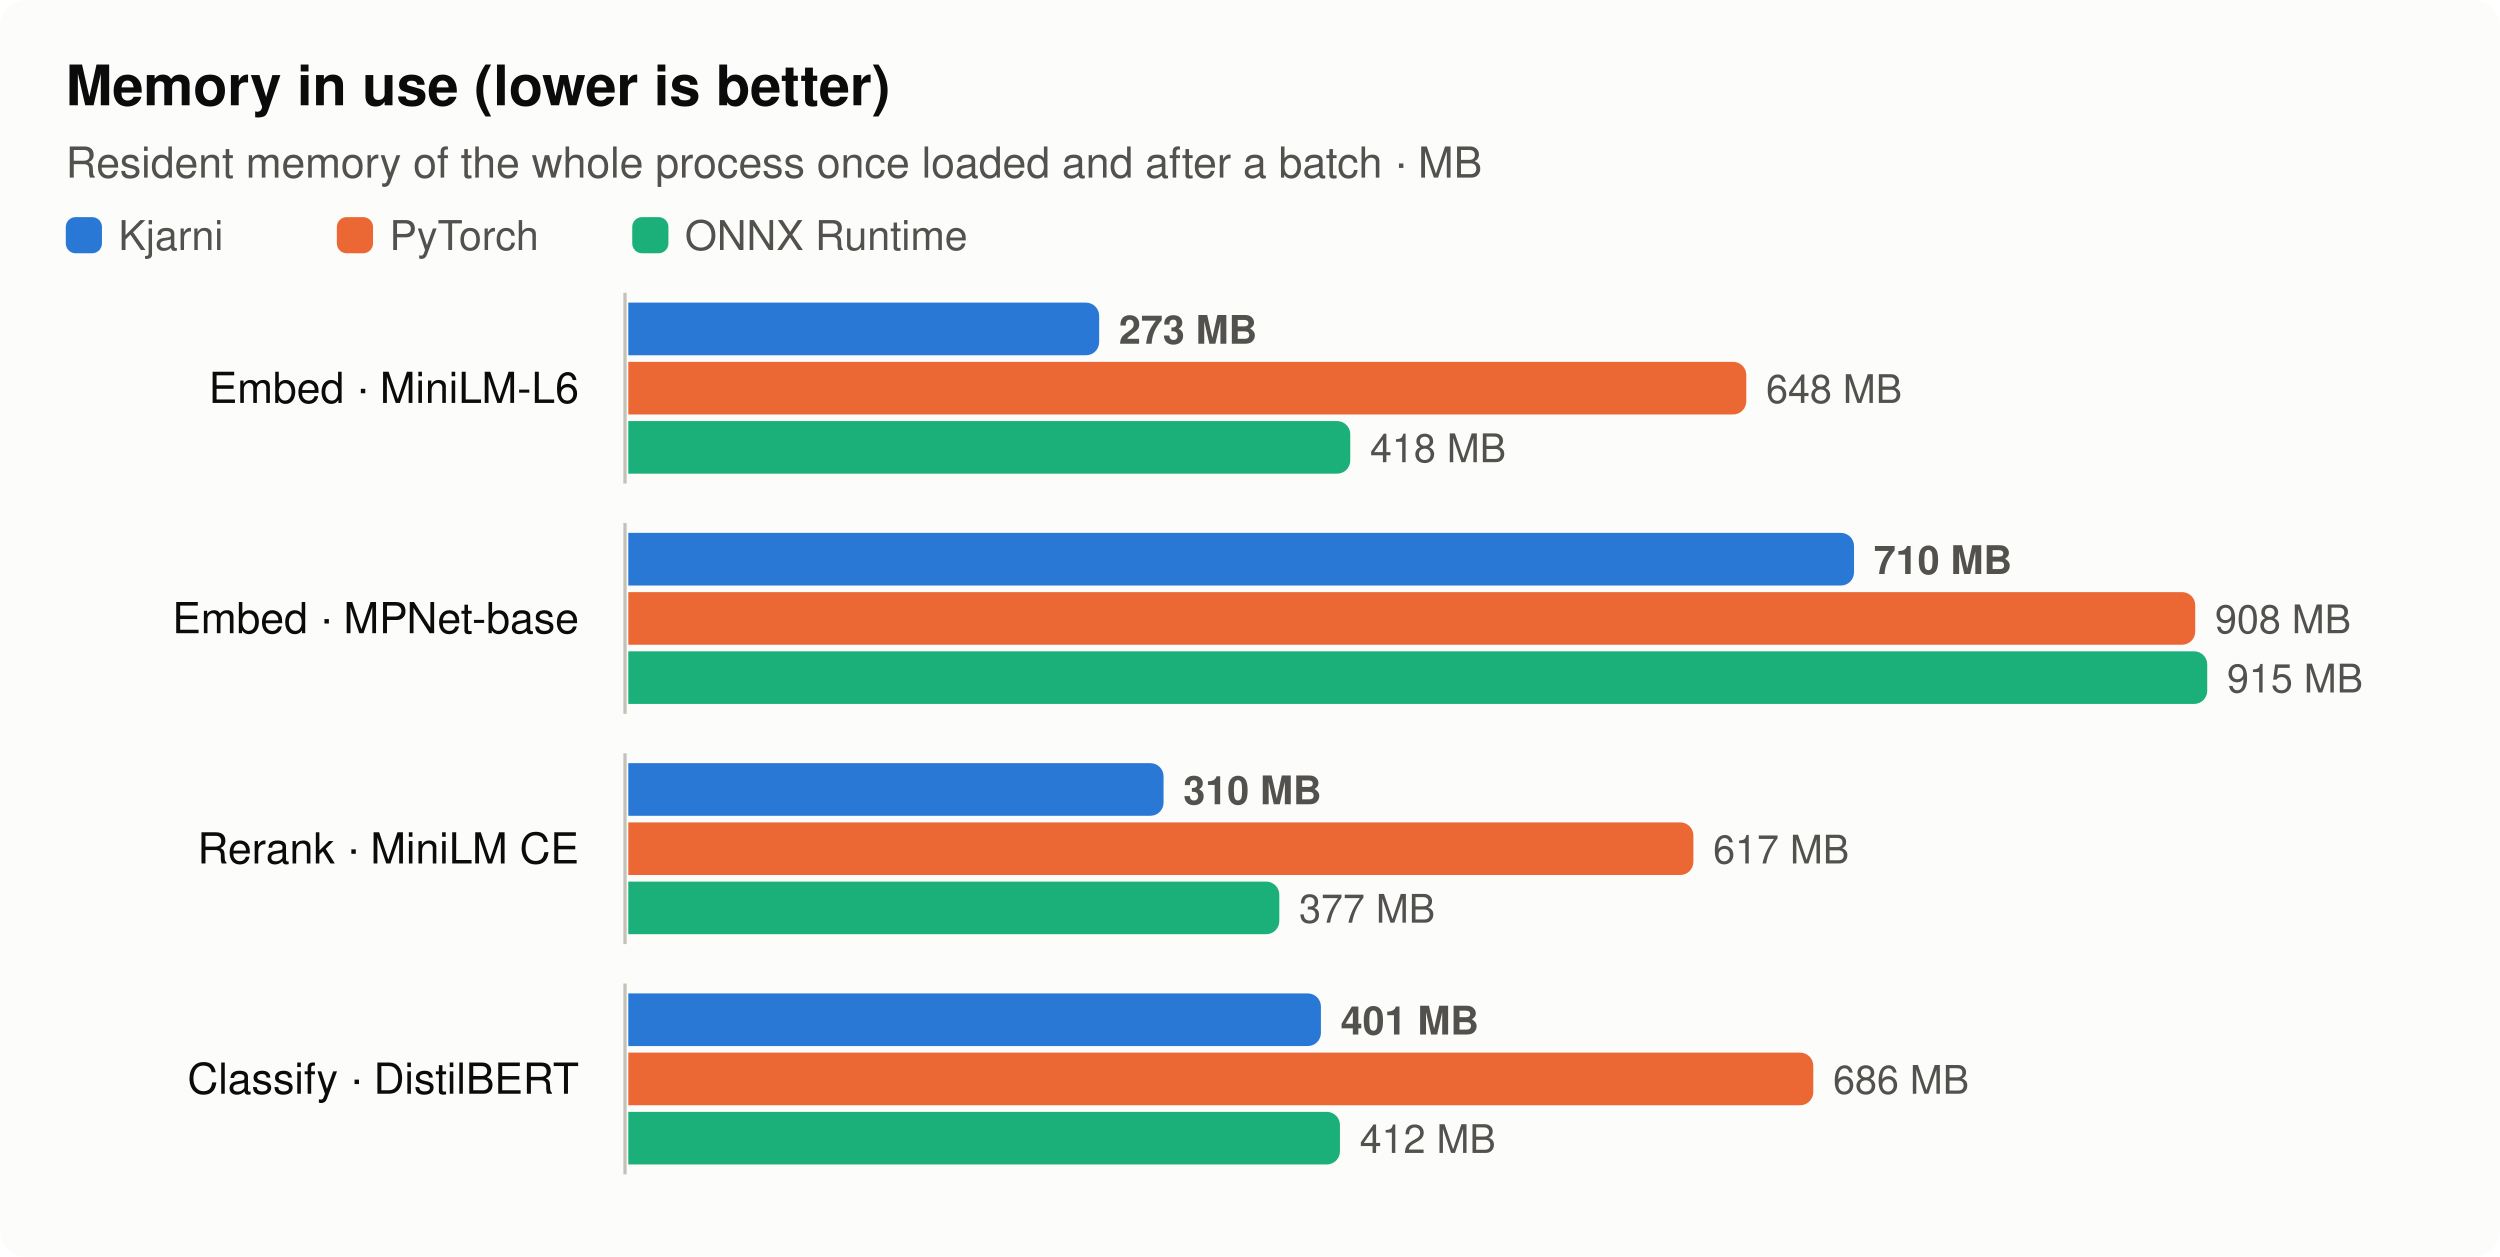
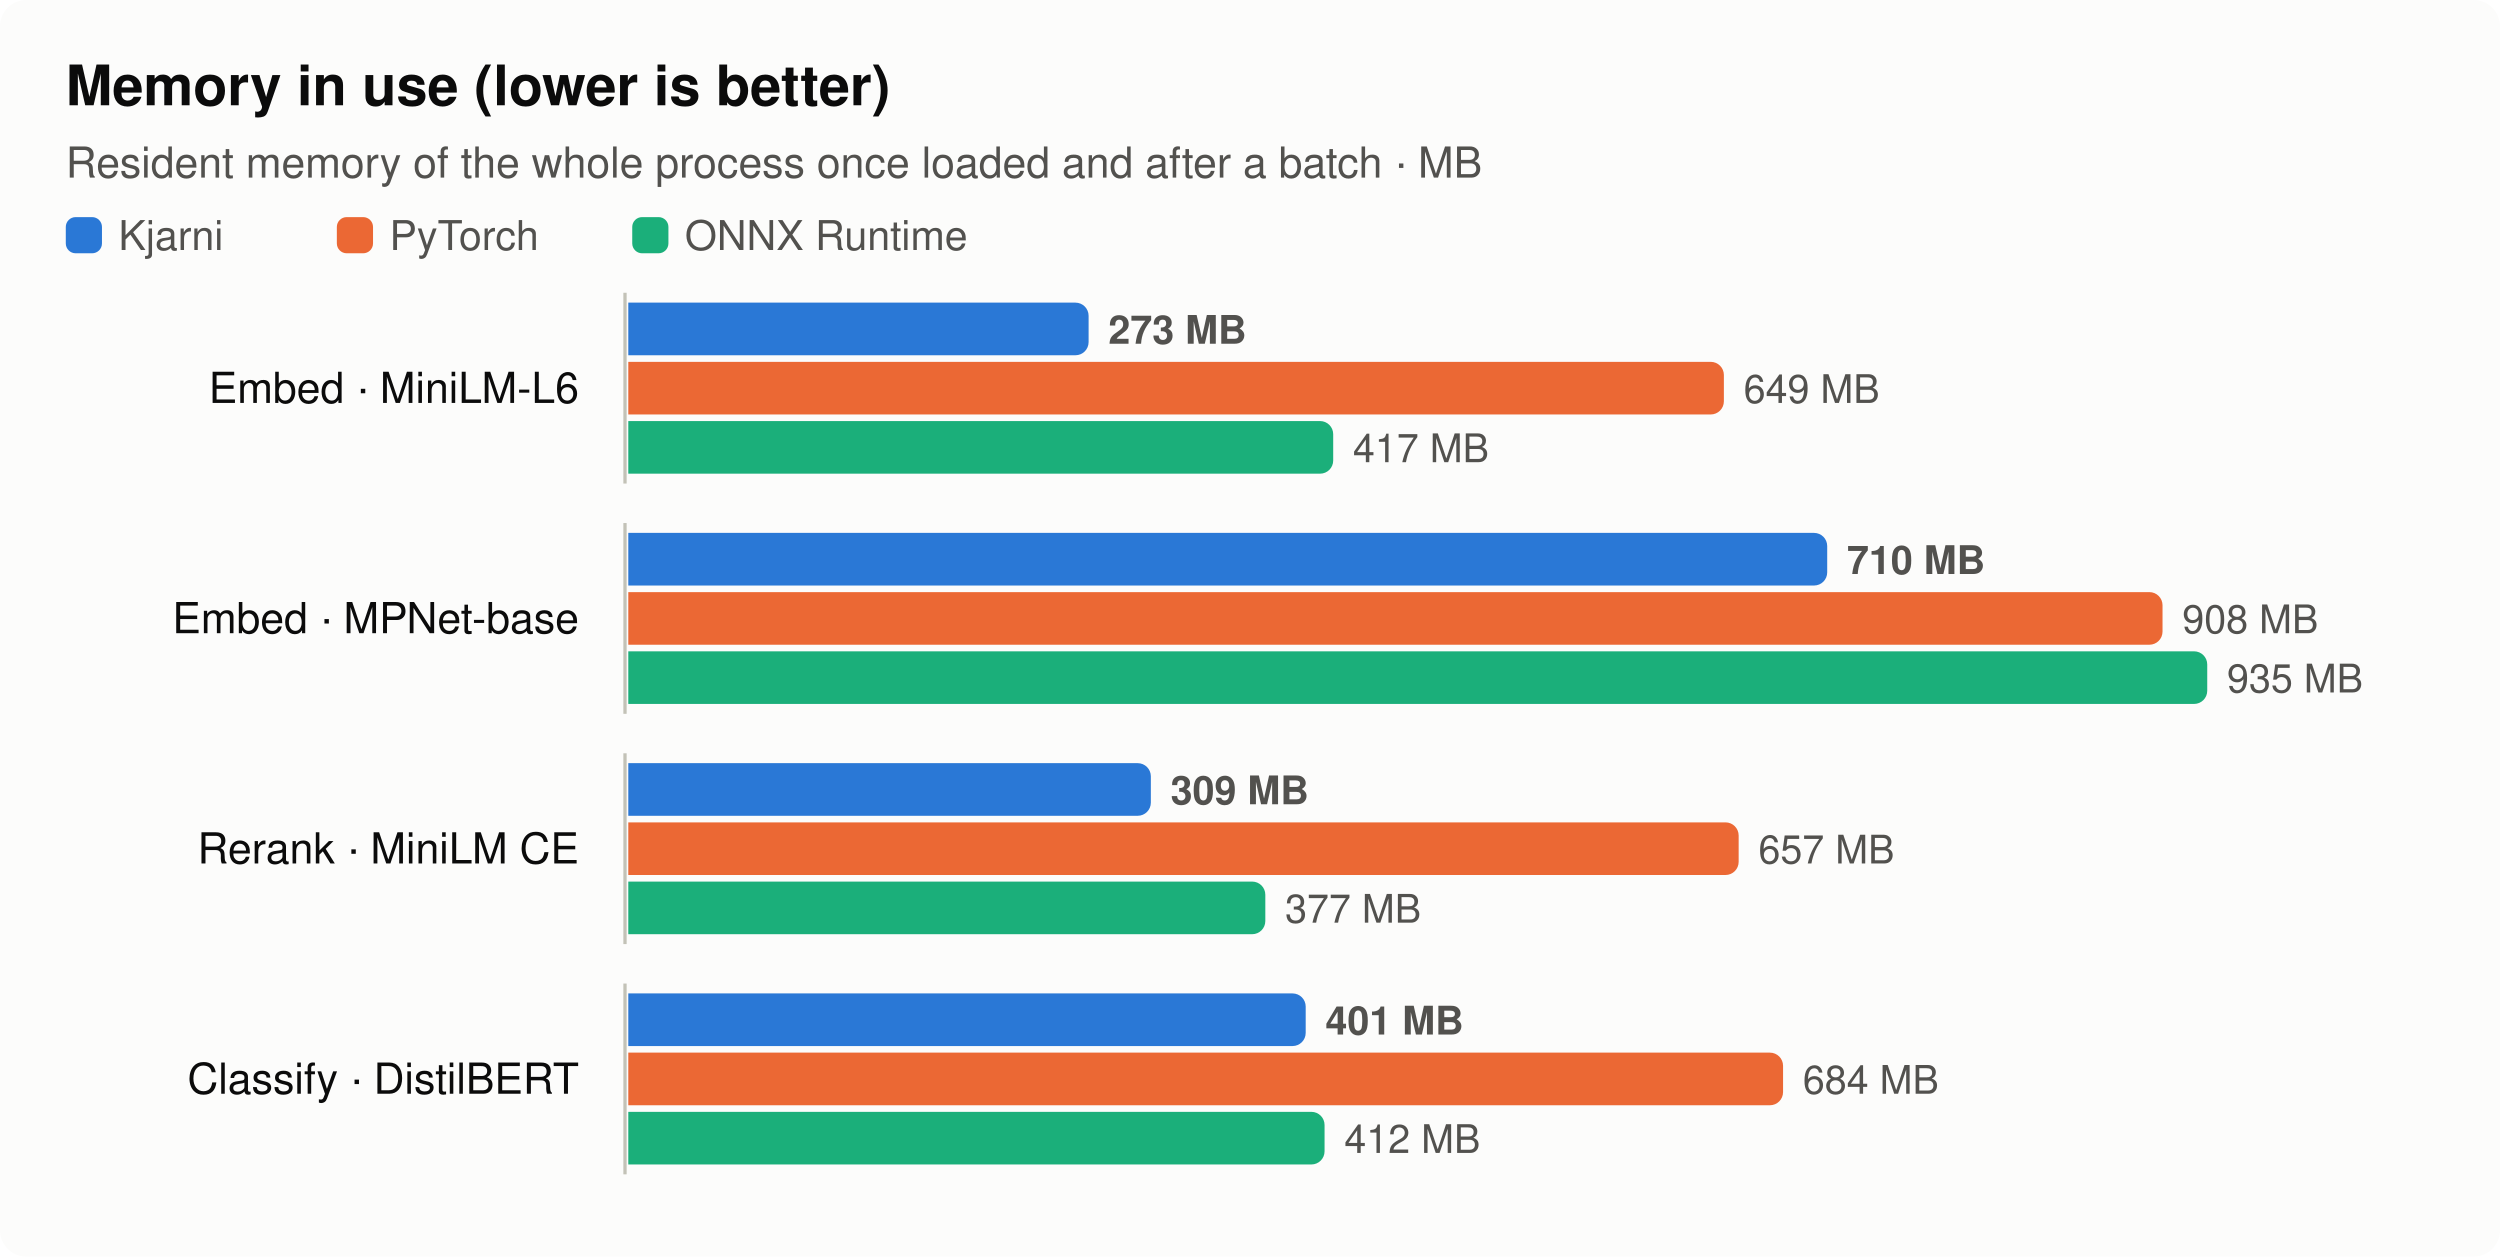
<svg xmlns="http://www.w3.org/2000/svg" width="760" height="382" viewBox="0 0 760 382" font-family="-apple-system, BlinkMacSystemFont, 'Segoe UI', Helvetica, Arial, sans-serif" role="img" aria-label="Memory in use (lower is better)">
  <rect width="760" height="382" rx="8" fill="#fcfcfb" />
  <text x="20" y="32" font-size="17" font-weight="600" fill="#0b0b0b">Memory in use (lower is better)</text>
  <text x="20" y="54" font-size="13" fill="#52514e">Resident memory of the whole process once loaded and after a batch · MB</text>
  <rect x="20" y="66" width="11" height="11" rx="3" fill="#2a78d6" />
  <text x="36" y="76" font-size="12.5" fill="#52514e">Kjarni</text>
  <rect x="102.4" y="66" width="11" height="11" rx="3" fill="#eb6834" />
  <text x="118.4" y="76" font-size="12.5" fill="#52514e">PyTorch</text>
  <rect x="192.2" y="66" width="11" height="11" rx="3" fill="#1baf7a" />
  <text x="208.2" y="76" font-size="12.5" fill="#52514e">ONNX Runtime</text>
  <text x="176" y="122.5" text-anchor="end" font-size="13" fill="#0b0b0b">Embed · MiniLM-L6</text>
  <line x1="190" y1="89" x2="190" y2="147" stroke="#c3c2b7" stroke-width="1" />
-   <path d="M191,92 h139.145 a4,4 0 0 1 4,4 v8 a4,4 0 0 1 -4,4 h-139.145 z" fill="#2a78d6" />
-   <text x="340.145" y="104.5" font-size="12" fill="#52514e" font-weight="600">273 MB</text>
-   <path d="M191,110 h335.873 a4,4 0 0 1 4,4 v8 a4,4 0 0 1 -4,4 h-335.873 z" fill="#eb6834" />
-   <text x="536.873" y="122.5" font-size="12" fill="#52514e">648 MB</text>
-   <path d="M191,128 h215.478 a4,4 0 0 1 4,4 v8 a4,4 0 0 1 -4,4 h-215.478 z" fill="#1baf7a" />
-   <text x="416.478" y="140.5" font-size="12" fill="#52514e">418 MB</text>
+   <path d="M191,92 h135.936 a4,4 0 0 1 4,4 v8 a4,4 0 0 1 -4,4 h-135.936 z" fill="#2a78d6" />
+   <text x="336.936" y="104.5" font-size="12" fill="#52514e" font-weight="600">273 MB</text>
+   <path d="M191,110 h329.059 a4,4 0 0 1 4,4 v8 a4,4 0 0 1 -4,4 h-329.059 z" fill="#eb6834" />
+   <text x="530.059" y="122.5" font-size="12" fill="#52514e">649 MB</text>
+   <path d="M191,128 h210.293 a4,4 0 0 1 4,4 v8 a4,4 0 0 1 -4,4 h-210.293 z" fill="#1baf7a" />
+   <text x="411.293" y="140.5" font-size="12" fill="#52514e">417 MB</text>
  <text x="176" y="192.5" text-anchor="end" font-size="13" fill="#0b0b0b">Embed · MPNet-base</text>
  <line x1="190" y1="159" x2="190" y2="217" stroke="#c3c2b7" stroke-width="1" />
-   <path d="M191,162 h368.628 a4,4 0 0 1 4,4 v8 a4,4 0 0 1 -4,4 h-368.628 z" fill="#2a78d6" />
-   <text x="569.628" y="174.5" font-size="12" fill="#52514e" font-weight="600">710 MB</text>
-   <path d="M191,180 h472.353 a4,4 0 0 1 4,4 v8 a4,4 0 0 1 -4,4 h-472.353 z" fill="#eb6834" />
-   <text x="673.353" y="192.5" font-size="12" fill="#52514e">908 MB</text>
+   <path d="M191,162 h360.471 a4,4 0 0 1 4,4 v8 a4,4 0 0 1 -4,4 h-360.471 z" fill="#2a78d6" />
+   <text x="561.471" y="174.5" font-size="12" fill="#52514e" font-weight="600">710 MB</text>
+   <path d="M191,180 h462.41 a4,4 0 0 1 4,4 v8 a4,4 0 0 1 -4,4 h-462.41 z" fill="#eb6834" />
+   <text x="663.41" y="192.5" font-size="12" fill="#52514e">908 MB</text>
  <path d="M191,198 h476.0 a4,4 0 0 1 4,4 v8 a4,4 0 0 1 -4,4 h-476.0 z" fill="#1baf7a" />
-   <text x="677.0" y="210.5" font-size="12" fill="#52514e">915 MB</text>
+   <text x="677.0" y="210.5" font-size="12" fill="#52514e">935 MB</text>
  <text x="176" y="262.5" text-anchor="end" font-size="13" fill="#0b0b0b">Rerank · MiniLM CE</text>
  <line x1="190" y1="229" x2="190" y2="287" stroke="#c3c2b7" stroke-width="1" />
-   <path d="M191,232 h158.727 a4,4 0 0 1 4,4 v8 a4,4 0 0 1 -4,4 h-158.727 z" fill="#2a78d6" />
-   <text x="359.727" y="244.5" font-size="12" fill="#52514e" font-weight="600">310 MB</text>
-   <path d="M191,250 h319.79 a4,4 0 0 1 4,4 v8 a4,4 0 0 1 -4,4 h-319.79 z" fill="#eb6834" />
-   <text x="520.79" y="262.5" font-size="12" fill="#52514e">617 MB</text>
-   <path d="M191,268 h193.911 a4,4 0 0 1 4,4 v8 a4,4 0 0 1 -4,4 h-193.911 z" fill="#1baf7a" />
-   <text x="394.911" y="280.5" font-size="12" fill="#52514e">377 MB</text>
+   <path d="M191,232 h154.859 a4,4 0 0 1 4,4 v8 a4,4 0 0 1 -4,4 h-154.859 z" fill="#2a78d6" />
+   <text x="355.859" y="244.5" font-size="12" fill="#52514e" font-weight="600">309 MB</text>
+   <path d="M191,250 h333.553 a4,4 0 0 1 4,4 v8 a4,4 0 0 1 -4,4 h-333.553 z" fill="#eb6834" />
+   <text x="534.553" y="262.5" font-size="12" fill="#52514e">657 MB</text>
+   <path d="M191,268 h189.657 a4,4 0 0 1 4,4 v8 a4,4 0 0 1 -4,4 h-189.657 z" fill="#1baf7a" />
+   <text x="390.657" y="280.5" font-size="12" fill="#52514e">377 MB</text>
  <text x="176" y="332.5" text-anchor="end" font-size="13" fill="#0b0b0b">Classify · DistilBERT</text>
  <line x1="190" y1="299" x2="190" y2="357" stroke="#c3c2b7" stroke-width="1" />
-   <path d="M191,302 h206.563 a4,4 0 0 1 4,4 v8 a4,4 0 0 1 -4,4 h-206.563 z" fill="#2a78d6" />
-   <text x="407.563" y="314.5" font-size="12" fill="#52514e" font-weight="600">401 MB</text>
-   <path d="M191,320 h356.242 a4,4 0 0 1 4,4 v8 a4,4 0 0 1 -4,4 h-356.242 z" fill="#eb6834" />
-   <text x="557.242" y="332.5" font-size="12" fill="#52514e">686 MB</text>
-   <path d="M191,338 h212.343 a4,4 0 0 1 4,4 v8 a4,4 0 0 1 -4,4 h-212.343 z" fill="#1baf7a" />
-   <text x="413.343" y="350.5" font-size="12" fill="#52514e">412 MB</text>
+   <path d="M191,302 h201.931 a4,4 0 0 1 4,4 v8 a4,4 0 0 1 -4,4 h-201.931 z" fill="#2a78d6" />
+   <text x="402.931" y="314.5" font-size="12" fill="#52514e" font-weight="600">401 MB</text>
+   <path d="M191,320 h347.051 a4,4 0 0 1 4,4 v8 a4,4 0 0 1 -4,4 h-347.051 z" fill="#eb6834" />
+   <text x="548.051" y="332.5" font-size="12" fill="#52514e">684 MB</text>
+   <path d="M191,338 h207.667 a4,4 0 0 1 4,4 v8 a4,4 0 0 1 -4,4 h-207.667 z" fill="#1baf7a" />
+   <text x="408.667" y="350.5" font-size="12" fill="#52514e">412 MB</text>
</svg>
